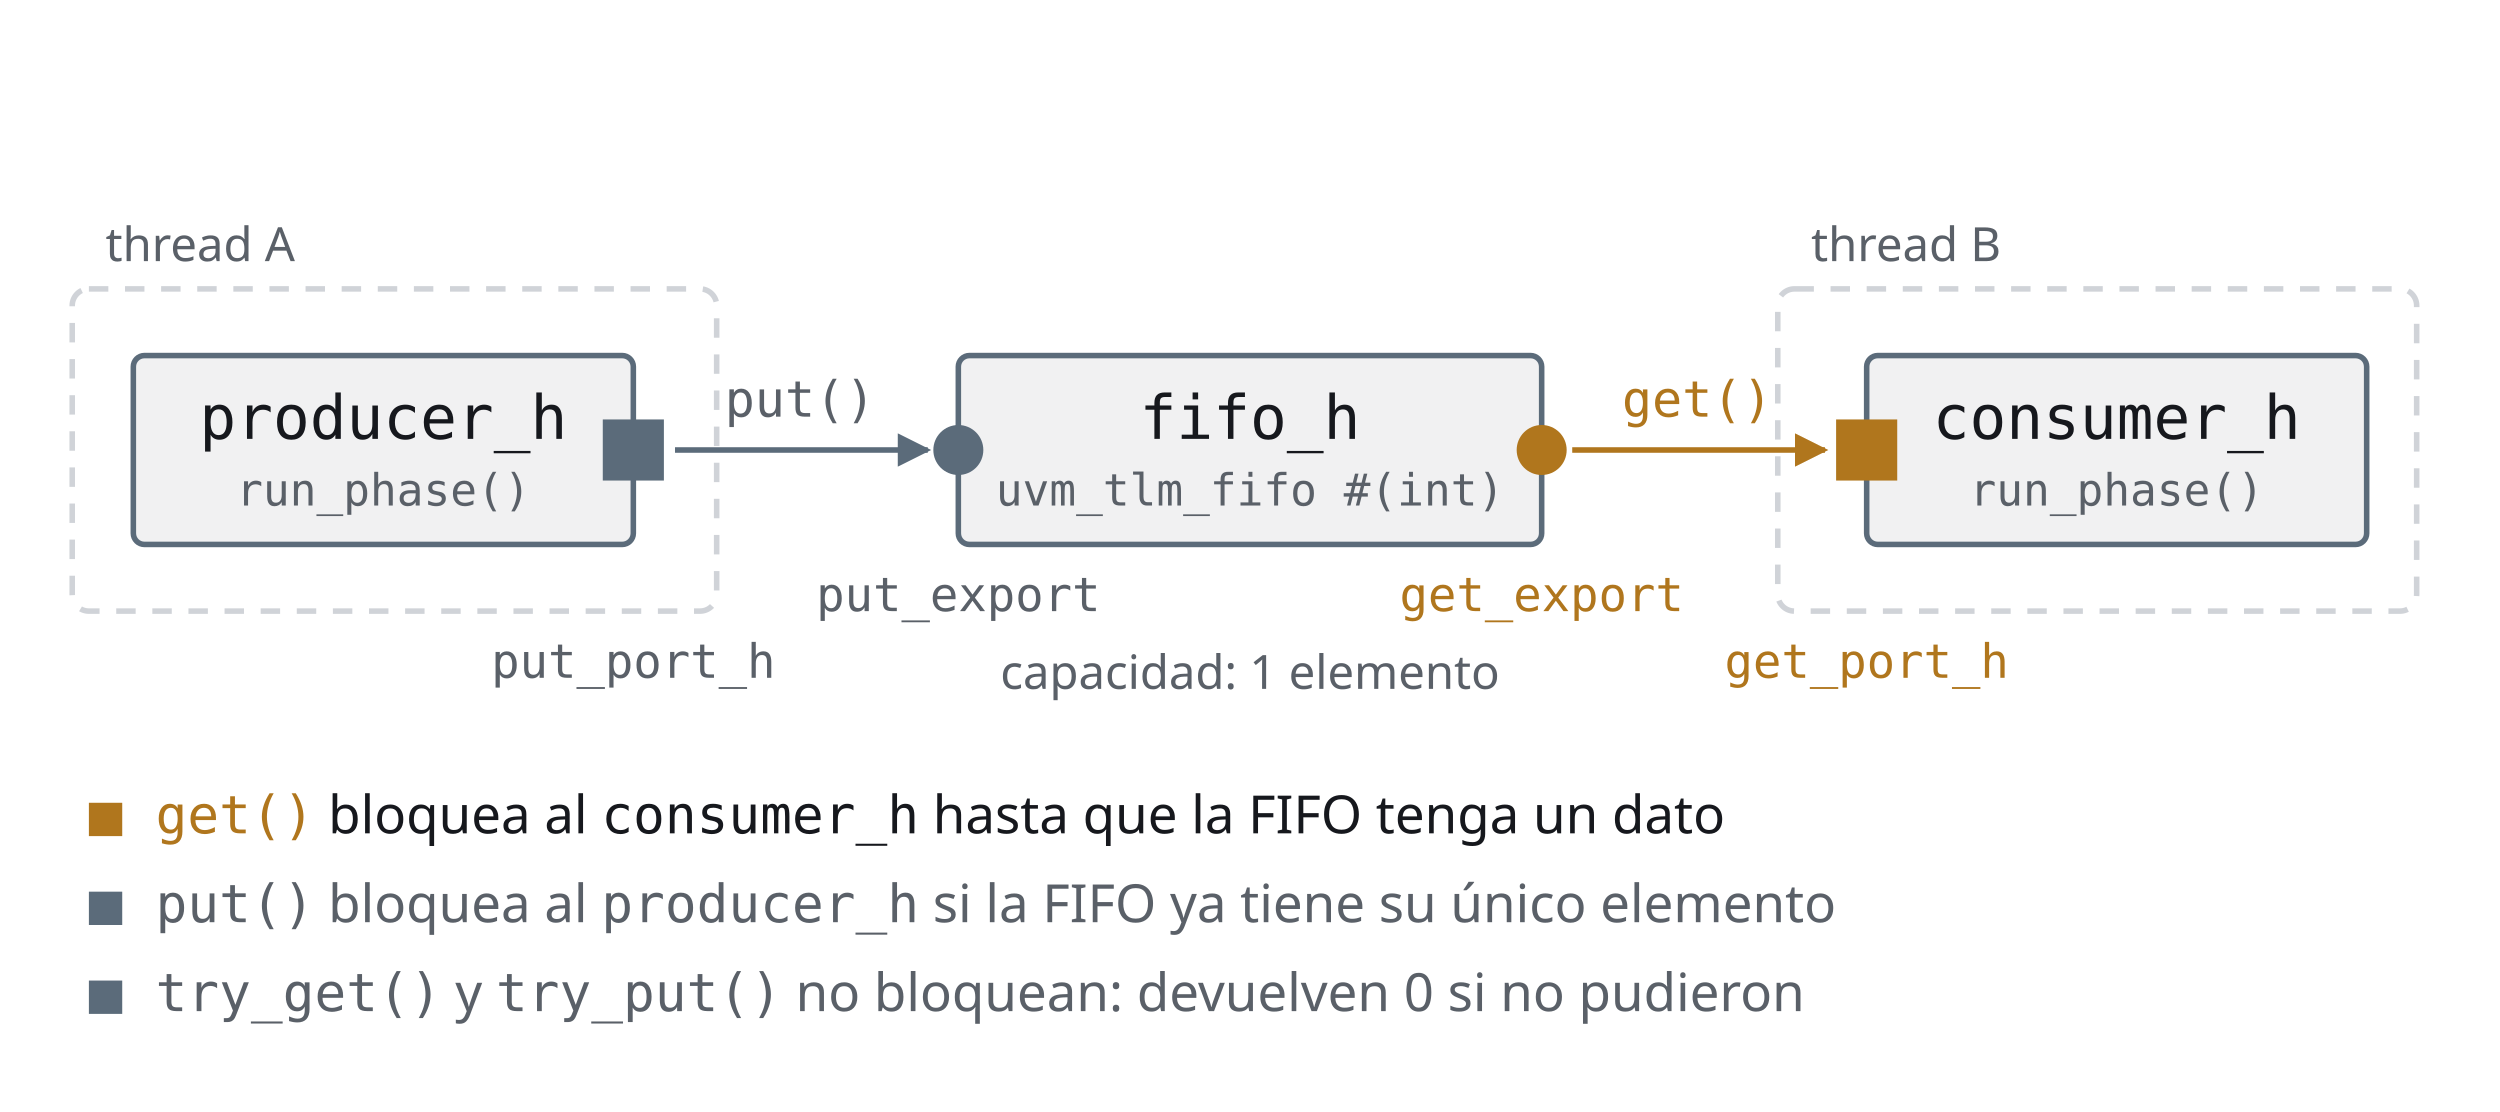
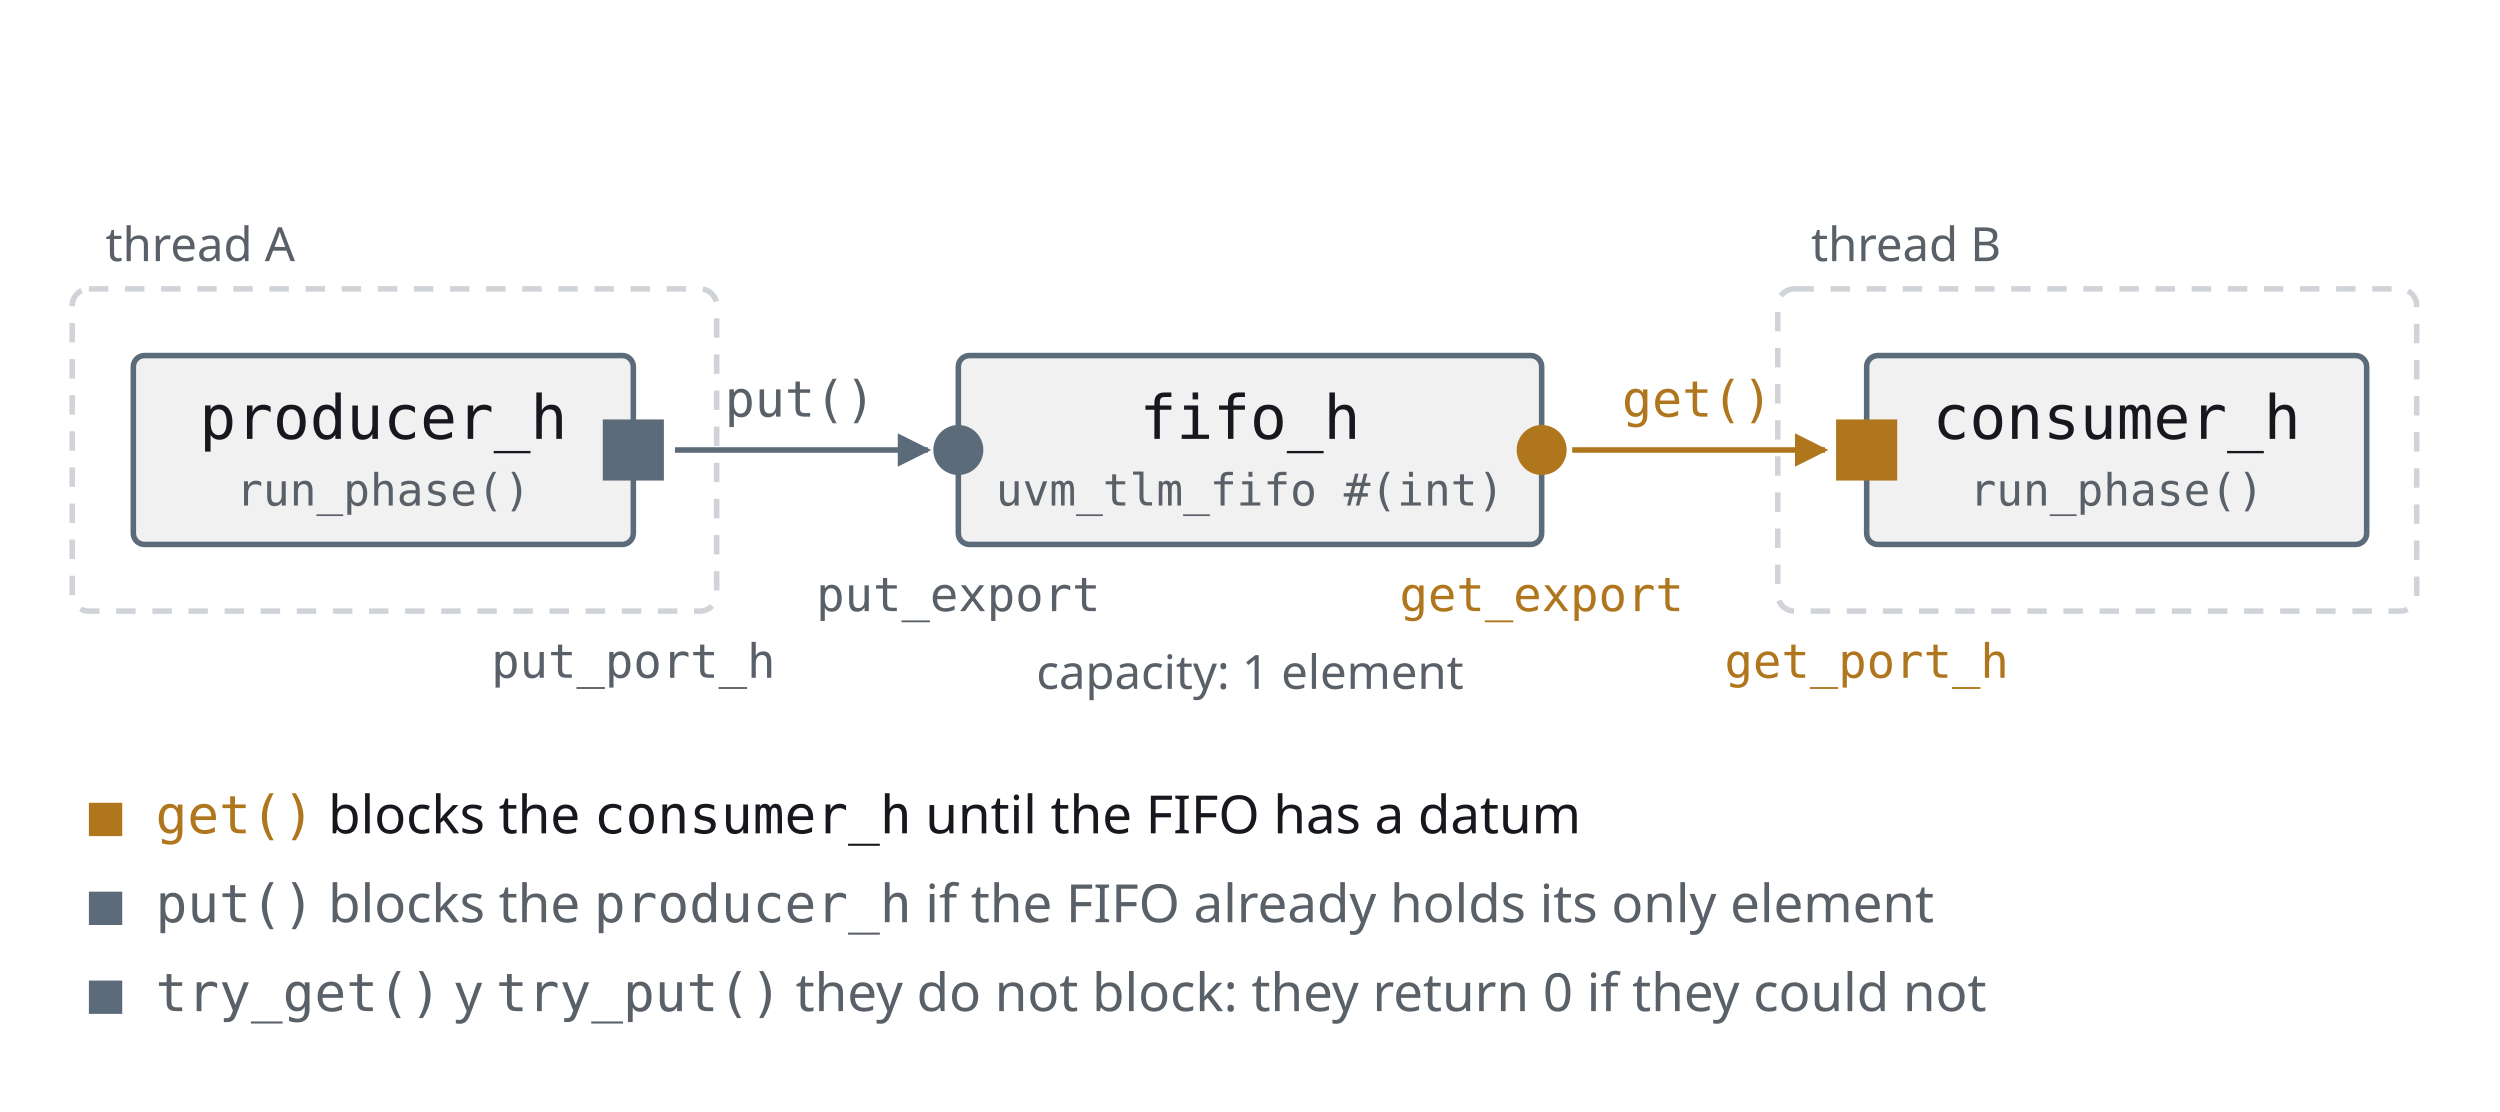
<svg xmlns="http://www.w3.org/2000/svg" viewBox="0 0 900 400" font-family="IBM Plex Sans, system-ui, sans-serif">
  <defs>
    <marker id="a" viewBox="0 0 10 10" refX="9" refY="5" markerWidth="6" markerHeight="6" orient="auto-start-reverse">
      <path d="M0,0 L10,5 L0,10 z" fill="#5b6b7a" />
    </marker>
    <marker id="a-acc" viewBox="0 0 10 10" refX="9" refY="5" markerWidth="6" markerHeight="6" orient="auto-start-reverse">
      <path d="M0,0 L10,5 L0,10 z" fill="#b0761d" />
    </marker>
  </defs>
  <rect x="26" y="104" width="232" height="116" rx="6" fill="none" stroke="#d0d3d8" stroke-width="2" stroke-dasharray="7 6" />
  <text x="38" y="94" fill="#5a6068" font-size="17">thread A</text>
  <rect x="48" y="128" width="180" height="68" rx="4" fill="#16181d" opacity="0.06" />
  <rect x="48" y="128" width="180" height="68" rx="4" fill="none" stroke="#5b6b7a" stroke-width="2" />
  <text x="138" y="158" fill="#16181d" font-size="22" text-anchor="middle" font-family="IBM Plex Mono, ui-monospace, monospace">producer_h</text>
  <text x="138" y="182" fill="#5a6068" font-size="16" text-anchor="middle" font-family="IBM Plex Mono, ui-monospace, monospace">run_phase()</text>
  <rect x="217" y="151" width="22" height="22" fill="#5b6b7a" />
  <text x="228" y="244" fill="#5a6068" font-size="17" text-anchor="middle" font-family="IBM Plex Mono, ui-monospace, monospace">put_port_h</text>
  <rect x="345" y="128" width="210" height="68" rx="4" fill="#16181d" opacity="0.06" />
  <rect x="345" y="128" width="210" height="68" rx="4" fill="none" stroke="#5b6b7a" stroke-width="2" />
  <text x="450" y="158" fill="#16181d" font-size="22" text-anchor="middle" font-family="IBM Plex Mono, ui-monospace, monospace">fifo_h</text>
  <text x="450" y="182" fill="#5a6068" font-size="16" text-anchor="middle" font-family="IBM Plex Mono, ui-monospace, monospace">uvm_tlm_fifo #(int)</text>
  <circle cx="345" cy="162" r="9" fill="#5b6b7a" />
  <circle cx="555" cy="162" r="9" fill="#b0761d" />
  <text x="345" y="220" fill="#5a6068" font-size="17" text-anchor="middle" font-family="IBM Plex Mono, ui-monospace, monospace">put_export</text>
  <text x="555" y="220" fill="#b0761d" font-size="17" text-anchor="middle" font-family="IBM Plex Mono, ui-monospace, monospace">get_export</text>
-   <text x="450" y="248" fill="#5a6068" font-size="17" text-anchor="middle">capacidad: 1 elemento</text>
+   <text x="450" y="248" fill="#5a6068" font-size="17" text-anchor="middle">capacity: 1 element</text>
  <rect x="640" y="104" width="230" height="116" rx="6" fill="none" stroke="#d0d3d8" stroke-width="2" stroke-dasharray="7 6" />
  <text x="652" y="94" fill="#5a6068" font-size="17">thread B</text>
  <rect x="672" y="128" width="180" height="68" rx="4" fill="#16181d" opacity="0.06" />
  <rect x="672" y="128" width="180" height="68" rx="4" fill="none" stroke="#5b6b7a" stroke-width="2" />
  <text x="762" y="158" fill="#16181d" font-size="22" text-anchor="middle" font-family="IBM Plex Mono, ui-monospace, monospace">consumer_h</text>
  <text x="762" y="182" fill="#5a6068" font-size="16" text-anchor="middle" font-family="IBM Plex Mono, ui-monospace, monospace">run_phase()</text>
  <rect x="661" y="151" width="22" height="22" fill="#b0761d" />
  <text x="672" y="244" fill="#b0761d" font-size="17" text-anchor="middle" font-family="IBM Plex Mono, ui-monospace, monospace">get_port_h</text>
  <path d="M243,162 L334,162" fill="none" stroke="#5b6b7a" stroke-width="2" marker-end="url(#a)" />
  <text x="288" y="150" fill="#5a6068" font-size="18" text-anchor="middle" font-family="IBM Plex Mono, ui-monospace, monospace">put()</text>
  <path d="M566,162 L657,162" fill="none" stroke="#b0761d" stroke-width="2" marker-end="url(#a-acc)" />
  <text x="611" y="150" fill="#b0761d" font-size="18" text-anchor="middle" font-family="IBM Plex Mono, ui-monospace, monospace">get()</text>
  <rect x="32" y="289" width="12" height="12" fill="#b0761d" />
  <text x="56" y="300" font-size="19" fill="#16181d">
-     <tspan fill="#b0761d" font-family="IBM Plex Mono, ui-monospace, monospace">get()</tspan> bloquea al <tspan font-family="IBM Plex Mono, ui-monospace, monospace">consumer_h</tspan> hasta que la FIFO tenga un dato</text>
+     <tspan fill="#b0761d" font-family="IBM Plex Mono, ui-monospace, monospace">get()</tspan> blocks the <tspan font-family="IBM Plex Mono, ui-monospace, monospace">consumer_h</tspan> until the FIFO has a datum</text>
  <rect x="32" y="321" width="12" height="12" fill="#5b6b7a" />
  <text x="56" y="332" font-size="19" fill="#5a6068">
-     <tspan font-family="IBM Plex Mono, ui-monospace, monospace">put()</tspan> bloquea al <tspan font-family="IBM Plex Mono, ui-monospace, monospace">producer_h</tspan> si la FIFO ya tiene su único elemento</text>
+     <tspan font-family="IBM Plex Mono, ui-monospace, monospace">put()</tspan> blocks the <tspan font-family="IBM Plex Mono, ui-monospace, monospace">producer_h</tspan> if the FIFO already holds its only element</text>
  <rect x="32" y="353" width="12" height="12" fill="#5b6b7a" />
  <text x="56" y="364" font-size="19" fill="#5a6068">
-     <tspan font-family="IBM Plex Mono, ui-monospace, monospace">try_get()</tspan> y <tspan font-family="IBM Plex Mono, ui-monospace, monospace">try_put()</tspan> no bloquean: devuelven 0 si no pudieron</text>
+     <tspan font-family="IBM Plex Mono, ui-monospace, monospace">try_get()</tspan> y <tspan font-family="IBM Plex Mono, ui-monospace, monospace">try_put()</tspan> they do not block: they return 0 if they could not</text>
</svg>
